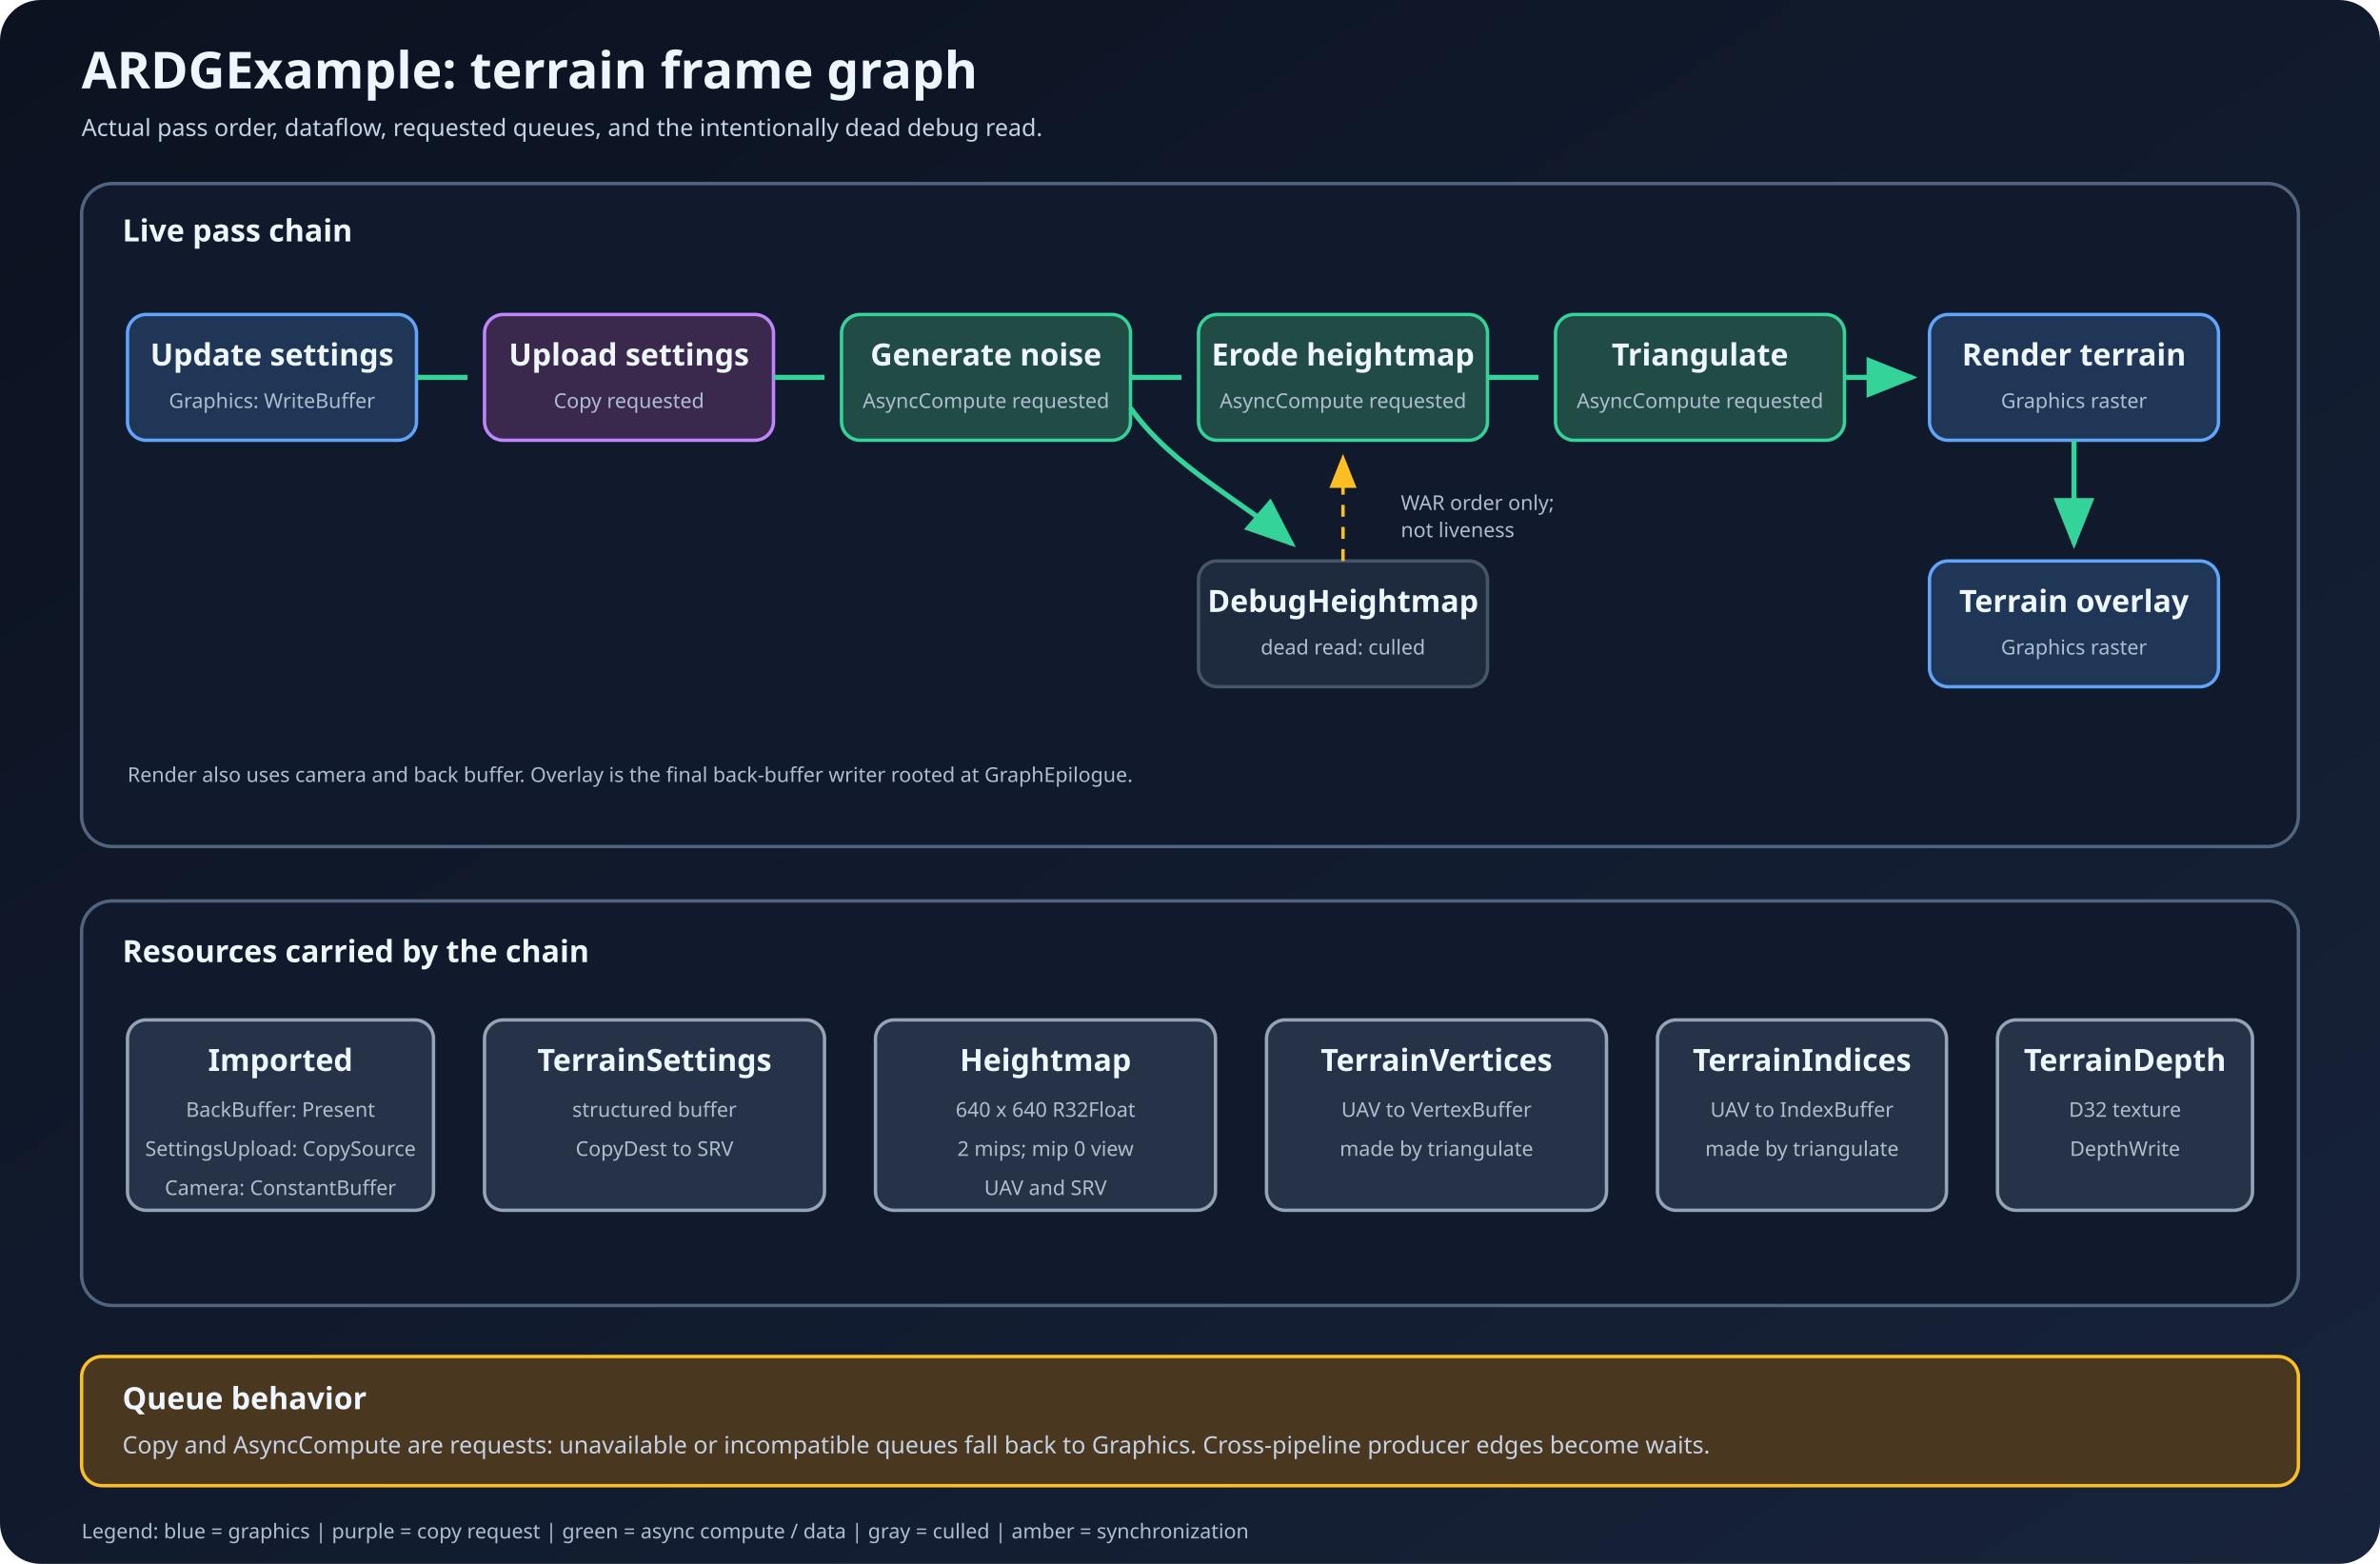
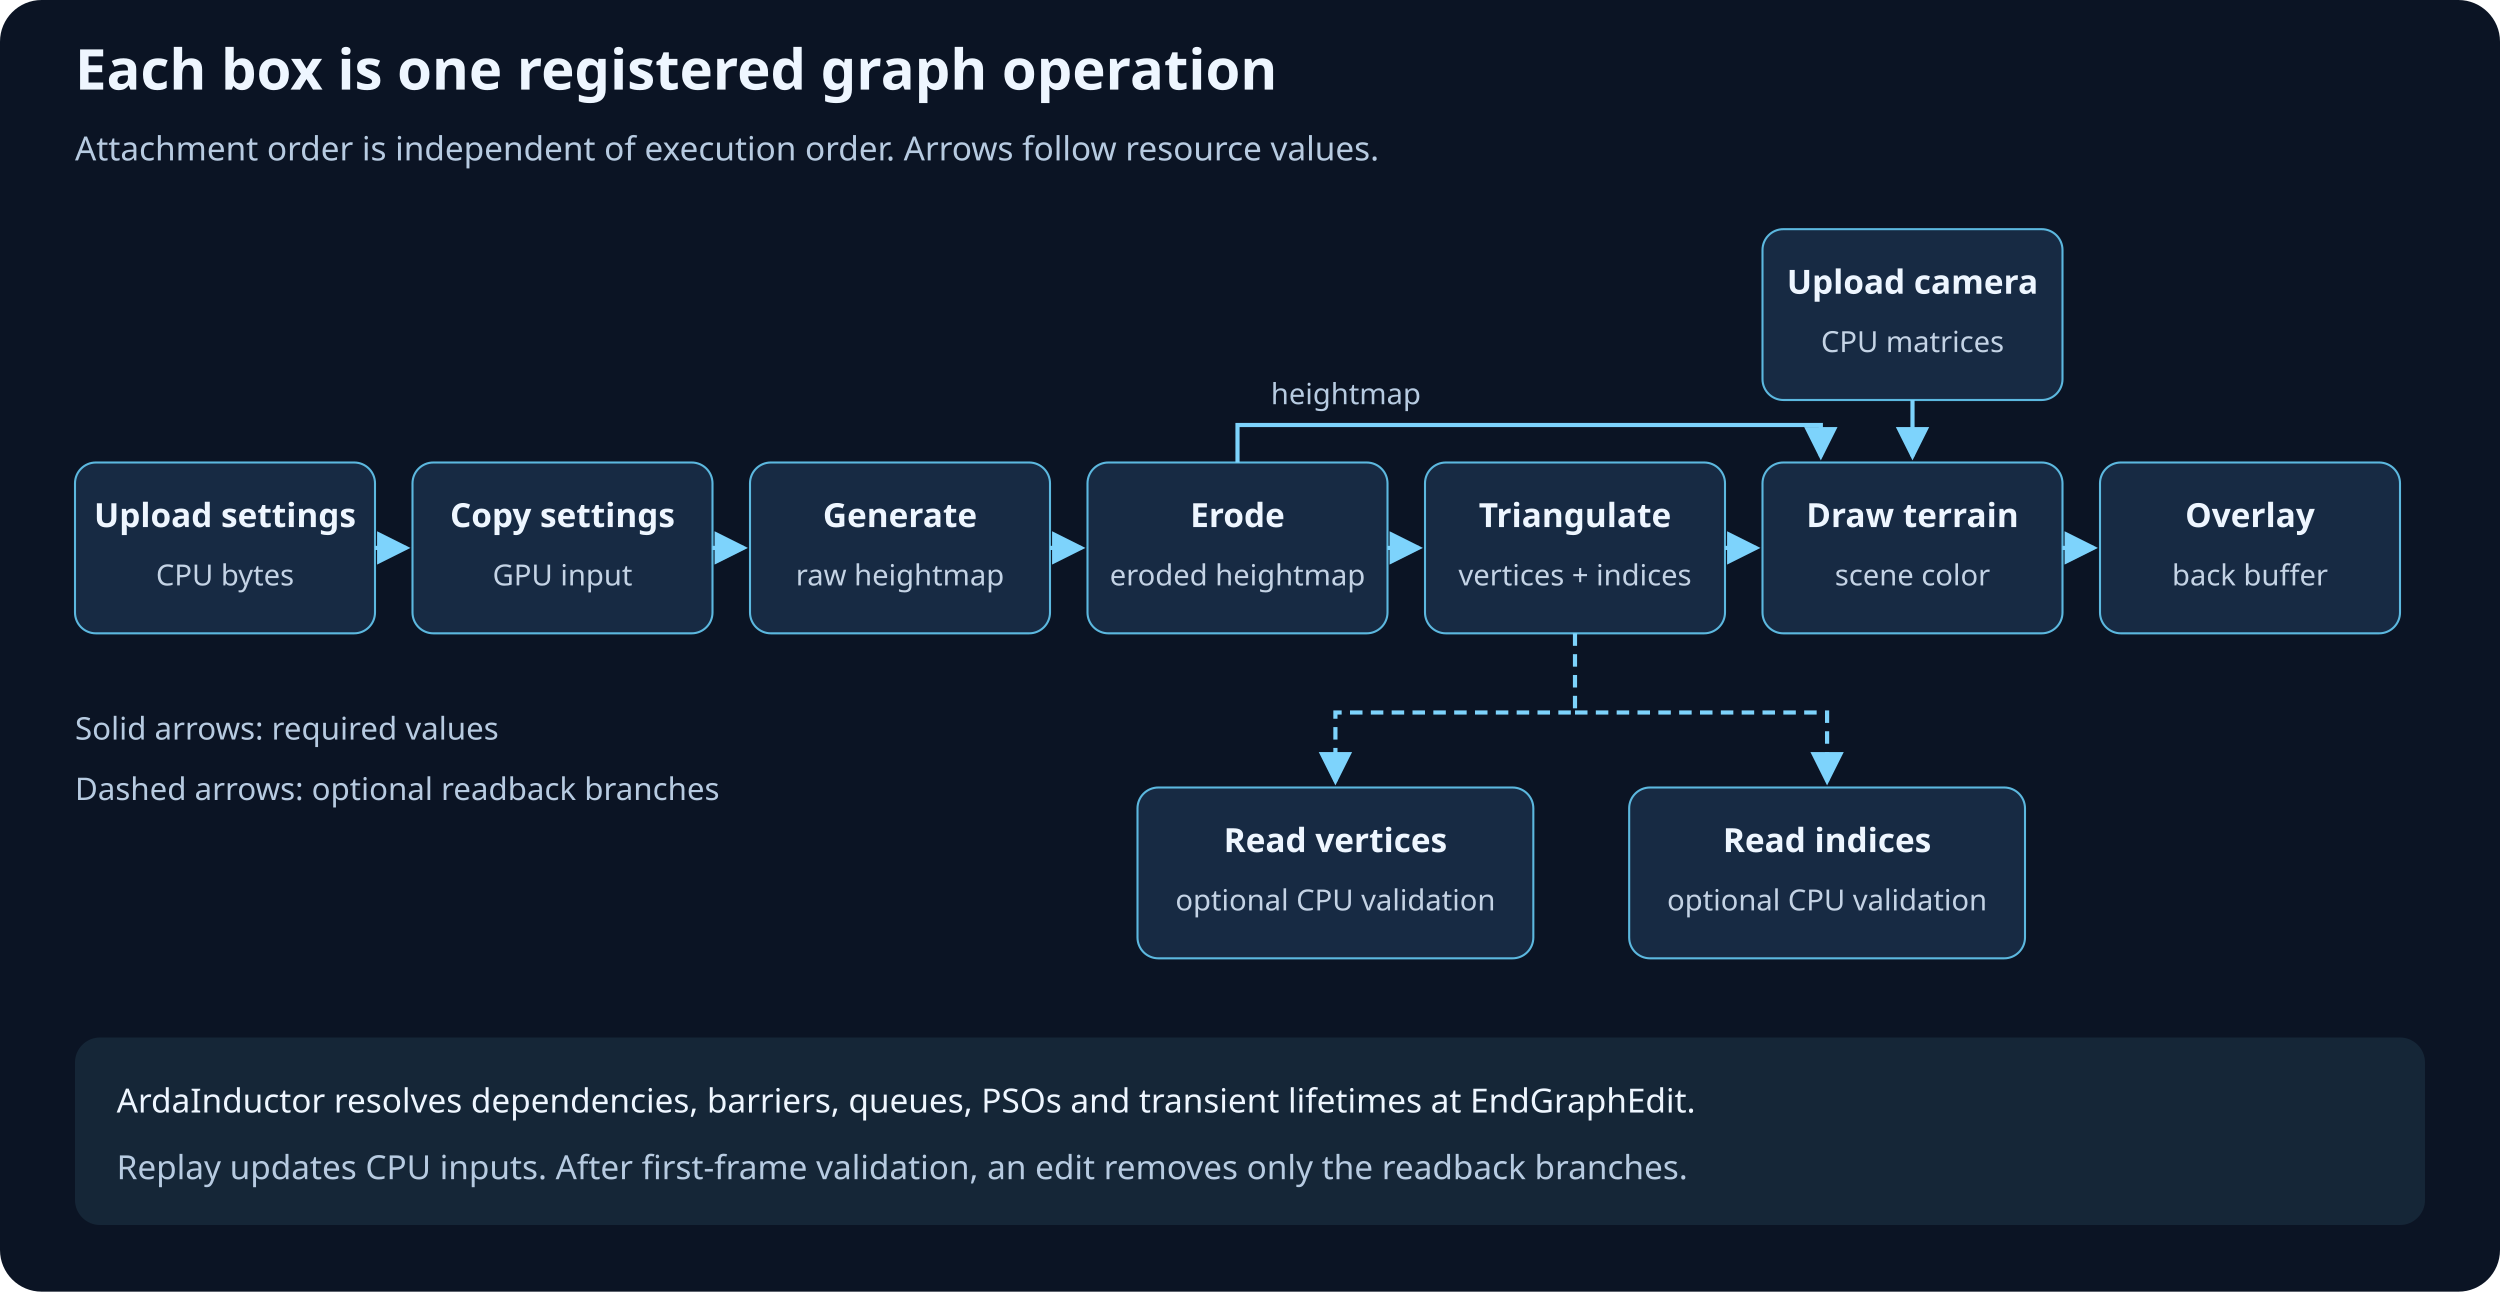
- <svg xmlns="http://www.w3.org/2000/svg" width="1400" height="920" viewBox="0 0 1400 920" role="img" aria-labelledby="title desc">
+ <svg xmlns="http://www.w3.org/2000/svg" width="1200" height="620" viewBox="0 0 1200 620" role="img" aria-labelledby="title desc">
  <defs>
-     <linearGradient id="bg" x2="1" y2="1">
-       <stop stop-color="#0b1220" />
-       <stop offset="1" stop-color="#17233a" />
-     </linearGradient>
-     <marker id="g" markerWidth="10" markerHeight="8" refX="9" refY="4" orient="auto">
-       <path d="M0 0L10 4L0 8Z" fill="#34d399" />
+     <marker id="arrow" markerWidth="8" markerHeight="8" refX="7" refY="4" orient="auto">
+       <path d="M0 0L8 4L0 8Z" fill="#7dd3fc" />
    </marker>
-     <marker id="y" markerWidth="10" markerHeight="8" refX="9" refY="4" orient="auto">
-       <path d="M0 0L10 4L0 8Z" fill="#fbbf24" />
-     </marker>
-     <style>.p{fill:#101a2c;stroke:#52647d;stroke-width:2}.gfx{fill:#1f3656;stroke:#60a5fa;stroke-width:2}.compute{fill:#214b45;stroke:#34d399;stroke-width:2}.copy{fill:#3a294d;stroke:#c084fc;stroke-width:2}.dead{fill:#253247;stroke:#64748b;stroke-width:2;opacity:.65}.res{fill:#253247;stroke:#94a3b8;stroke-width:2}.note{fill:#493720;stroke:#fbbf24;stroke-width:2}.h1{font:700 30px system-ui,sans-serif;fill:#eef6ff}.h2{font:700 18px system-ui,sans-serif;fill:#eef6ff}.t{font:14px system-ui,sans-serif;fill:#c5d2e3}.s{font:12px system-ui,sans-serif;fill:#aebdd0}.data{fill:none;stroke:#34d399;stroke-width:3;marker-end:url(#g)}.sync{fill:none;stroke:#fbbf24;stroke-width:2;stroke-dasharray:7 6;marker-end:url(#y)}</style>
  </defs>
-   <rect width="1400" height="920" rx="24" fill="url(#bg)" />
-   <text x="48" y="52" class="h1">ARDGExample: terrain frame graph</text>
-   <text x="48" y="80" class="t">Actual pass order, dataflow, requested queues, and the intentionally dead debug read.</text>
-   <rect x="48" y="108" width="1304" height="390" rx="18" class="p" />
-   <text x="72" y="142" class="h2">Live pass chain</text>
-   <rect x="75" y="185" width="170" height="74" rx="11" class="gfx" />
-   <text x="160" y="215" class="h2" text-anchor="middle">Update settings</text>
-   <text x="160" y="240" class="s" text-anchor="middle">Graphics: WriteBuffer</text>
-   <rect x="285" y="185" width="170" height="74" rx="11" class="copy" />
-   <text x="370" y="215" class="h2" text-anchor="middle">Upload settings</text>
-   <text x="370" y="240" class="s" text-anchor="middle">Copy requested</text>
-   <rect x="495" y="185" width="170" height="74" rx="11" class="compute" />
-   <text x="580" y="215" class="h2" text-anchor="middle">Generate noise</text>
-   <text x="580" y="240" class="s" text-anchor="middle">AsyncCompute requested</text>
-   <rect x="705" y="185" width="170" height="74" rx="11" class="compute" />
-   <text x="790" y="215" class="h2" text-anchor="middle">Erode heightmap</text>
-   <text x="790" y="240" class="s" text-anchor="middle">AsyncCompute requested</text>
-   <rect x="915" y="185" width="170" height="74" rx="11" class="compute" />
-   <text x="1000" y="215" class="h2" text-anchor="middle">Triangulate</text>
-   <text x="1000" y="240" class="s" text-anchor="middle">AsyncCompute requested</text>
-   <rect x="1135" y="185" width="170" height="74" rx="11" class="gfx" />
-   <text x="1220" y="215" class="h2" text-anchor="middle">Render terrain</text>
-   <text x="1220" y="240" class="s" text-anchor="middle">Graphics raster</text>
-   <path d="M245 222H275M455 222H485M665 222H695M875 222H905M1085 222H1125" class="data" />
-   <rect x="1135" y="330" width="170" height="74" rx="11" class="gfx" />
-   <text x="1220" y="360" class="h2" text-anchor="middle">Terrain overlay</text>
-   <text x="1220" y="385" class="s" text-anchor="middle">Graphics raster</text>
-   <path d="M1220 259V320" class="data" />
-   <rect x="705" y="330" width="170" height="74" rx="11" class="dead" />
-   <text x="790" y="360" class="h2" text-anchor="middle">DebugHeightmap</text>
-   <text x="790" y="385" class="s" text-anchor="middle">dead read: culled</text>
-   <path d="M665 240C690 275 730 294 760 320" class="data" />
-   <path d="M790 330V269" class="sync" />
-   <text x="824" y="300" class="s">WAR order only;</text>
-   <text x="824" y="316" class="s">not liveness</text>
-   <text x="75" y="460" class="s">Render also uses camera and back buffer. Overlay is the final back-buffer writer rooted at GraphEpilogue.</text>
-   <rect x="48" y="530" width="1304" height="238" rx="18" class="p" />
-   <text x="72" y="566" class="h2">Resources carried by the chain</text>
-   <rect x="75" y="600" width="180" height="112" rx="11" class="res" />
-   <text x="165" y="630" class="h2" text-anchor="middle">Imported</text>
-   <text x="165" y="657" class="s" text-anchor="middle">BackBuffer: Present</text>
-   <text x="165" y="680" class="s" text-anchor="middle">SettingsUpload: CopySource</text>
-   <text x="165" y="703" class="s" text-anchor="middle">Camera: ConstantBuffer</text>
-   <rect x="285" y="600" width="200" height="112" rx="11" class="res" />
-   <text x="385" y="630" class="h2" text-anchor="middle">TerrainSettings</text>
-   <text x="385" y="657" class="s" text-anchor="middle">structured buffer</text>
-   <text x="385" y="680" class="s" text-anchor="middle">CopyDest to SRV</text>
-   <rect x="515" y="600" width="200" height="112" rx="11" class="res" />
-   <text x="615" y="630" class="h2" text-anchor="middle">Heightmap</text>
-   <text x="615" y="657" class="s" text-anchor="middle">640 x 640 R32Float</text>
-   <text x="615" y="680" class="s" text-anchor="middle">2 mips; mip 0 view</text>
-   <text x="615" y="703" class="s" text-anchor="middle">UAV and SRV</text>
-   <rect x="745" y="600" width="200" height="112" rx="11" class="res" />
-   <text x="845" y="630" class="h2" text-anchor="middle">TerrainVertices</text>
-   <text x="845" y="657" class="s" text-anchor="middle">UAV to VertexBuffer</text>
-   <text x="845" y="680" class="s" text-anchor="middle">made by triangulate</text>
-   <rect x="975" y="600" width="170" height="112" rx="11" class="res" />
-   <text x="1060" y="630" class="h2" text-anchor="middle">TerrainIndices</text>
-   <text x="1060" y="657" class="s" text-anchor="middle">UAV to IndexBuffer</text>
-   <text x="1060" y="680" class="s" text-anchor="middle">made by triangulate</text>
-   <rect x="1175" y="600" width="150" height="112" rx="11" class="res" />
-   <text x="1250" y="630" class="h2" text-anchor="middle">TerrainDepth</text>
-   <text x="1250" y="657" class="s" text-anchor="middle">D32 texture</text>
-   <text x="1250" y="680" class="s" text-anchor="middle">DepthWrite</text>
-   <rect x="48" y="798" width="1304" height="76" rx="12" class="note" />
-   <text x="72" y="829" class="h2">Queue behavior</text>
-   <text x="72" y="855" class="t">Copy and AsyncCompute are requests: unavailable or incompatible queues fall back to Graphics. Cross-pipeline producer edges become waits.</text>
-   <text x="48" y="905" class="s">Legend: blue = graphics | purple = copy request | green = async compute / data | gray = culled | amber = synchronization</text>
+   <rect width="1200" height="620" rx="20" fill="#0b1424" />
+   <g font-family="system-ui,sans-serif" fill="#eef6ff">
+     <text x="36" y="43" font-size="27" font-weight="700">Each box is one registered graph operation</text>
+     <text x="36" y="77" font-size="16" fill="#b7cbe1">Attachment order is independent of execution order. Arrows follow resource values.</text>
+     <rect x="36" y="222" width="144" height="82" rx="10" fill="#172a43" stroke="#5cb8df" />
+     <text x="108.0" y="253" text-anchor="middle" font-size="16" font-weight="700">Upload settings</text>
+     <text x="108.0" y="281" text-anchor="middle" font-size="14" fill="#c4d3e5">CPU bytes</text>
+     <path d="M180 263H195" fill="none" stroke="#7dd3fc" stroke-width="2" marker-end="url(#arrow)" />
+     <rect x="198" y="222" width="144" height="82" rx="10" fill="#172a43" stroke="#5cb8df" />
+     <text x="270.0" y="253" text-anchor="middle" font-size="16" font-weight="700">Copy settings</text>
+     <text x="270.0" y="281" text-anchor="middle" font-size="14" fill="#c4d3e5">GPU input</text>
+     <path d="M342 263H357" fill="none" stroke="#7dd3fc" stroke-width="2" marker-end="url(#arrow)" />
+     <rect x="360" y="222" width="144" height="82" rx="10" fill="#172a43" stroke="#5cb8df" />
+     <text x="432.0" y="253" text-anchor="middle" font-size="16" font-weight="700">Generate</text>
+     <text x="432.0" y="281" text-anchor="middle" font-size="14" fill="#c4d3e5">raw heightmap</text>
+     <path d="M504 263H519" fill="none" stroke="#7dd3fc" stroke-width="2" marker-end="url(#arrow)" />
+     <rect x="522" y="222" width="144" height="82" rx="10" fill="#172a43" stroke="#5cb8df" />
+     <text x="594.0" y="253" text-anchor="middle" font-size="16" font-weight="700">Erode</text>
+     <text x="594.0" y="281" text-anchor="middle" font-size="14" fill="#c4d3e5">eroded heightmap</text>
+     <path d="M666 263H681" fill="none" stroke="#7dd3fc" stroke-width="2" marker-end="url(#arrow)" />
+     <rect x="684" y="222" width="144" height="82" rx="10" fill="#172a43" stroke="#5cb8df" />
+     <text x="756.0" y="253" text-anchor="middle" font-size="16" font-weight="700">Triangulate</text>
+     <text x="756.0" y="281" text-anchor="middle" font-size="14" fill="#c4d3e5">vertices + indices</text>
+     <path d="M828 263H843" fill="none" stroke="#7dd3fc" stroke-width="2" marker-end="url(#arrow)" />
+     <rect x="846" y="222" width="144" height="82" rx="10" fill="#172a43" stroke="#5cb8df" />
+     <text x="918.0" y="253" text-anchor="middle" font-size="16" font-weight="700">Draw terrain</text>
+     <text x="918.0" y="281" text-anchor="middle" font-size="14" fill="#c4d3e5">scene color</text>
+     <path d="M990 263H1005" fill="none" stroke="#7dd3fc" stroke-width="2" marker-end="url(#arrow)" />
+     <rect x="1008" y="222" width="144" height="82" rx="10" fill="#172a43" stroke="#5cb8df" />
+     <text x="1080.0" y="253" text-anchor="middle" font-size="16" font-weight="700">Overlay</text>
+     <text x="1080.0" y="281" text-anchor="middle" font-size="14" fill="#c4d3e5">back buffer</text>
+     <rect x="846" y="110" width="144" height="82" rx="10" fill="#172a43" stroke="#5cb8df" />
+     <text x="918.0" y="141" text-anchor="middle" font-size="16" font-weight="700">Upload camera</text>
+     <text x="918.0" y="169" text-anchor="middle" font-size="14" fill="#c4d3e5">CPU matrices</text>
+     <path d="M918 192V219" fill="none" stroke="#7dd3fc" stroke-width="2" marker-end="url(#arrow)" />
+     <path d="M594 222V204H874V219" fill="none" stroke="#7dd3fc" stroke-width="2" marker-end="url(#arrow)" />
+     <text x="610" y="194" font-size="14" fill="#b7cbe1">heightmap</text>
+     <rect x="546" y="378" width="190" height="82" rx="10" fill="#172a43" stroke="#5cb8df" />
+     <text x="641.0" y="409" text-anchor="middle" font-size="16" font-weight="700">Read vertices</text>
+     <text x="641.0" y="437" text-anchor="middle" font-size="14" fill="#c4d3e5">optional CPU validation</text>
+     <rect x="782" y="378" width="190" height="82" rx="10" fill="#172a43" stroke="#5cb8df" />
+     <text x="877.0" y="409" text-anchor="middle" font-size="16" font-weight="700">Read indices</text>
+     <text x="877.0" y="437" text-anchor="middle" font-size="14" fill="#c4d3e5">optional CPU validation</text>
+     <path d="M756 304V342H641V375" fill="none" stroke="#7dd3fc" stroke-width="2" marker-end="url(#arrow)" stroke-dasharray="6 4" />
+     <path d="M756 342H877V375" fill="none" stroke="#7dd3fc" stroke-width="2" marker-end="url(#arrow)" stroke-dasharray="6 4" />
+     <text x="36" y="355" font-size="15" fill="#b7cbe1">Solid arrows: required values</text>
+     <text x="36" y="384" font-size="15" fill="#b7cbe1">Dashed arrows: optional readback branches</text>
+     <rect x="36" y="498" width="1128" height="90" rx="12" fill="#152637" />
+     <text x="56" y="534" font-size="16">ArdaInductor resolves dependencies, barriers, queues, PSOs and transient lifetimes at EndGraphEdit.</text>
+     <text x="56" y="566" font-size="16" fill="#b7cbe1">Replay updates CPU inputs. After first-frame validation, an edit removes only the readback branches.</text>
+   </g>
</svg>
